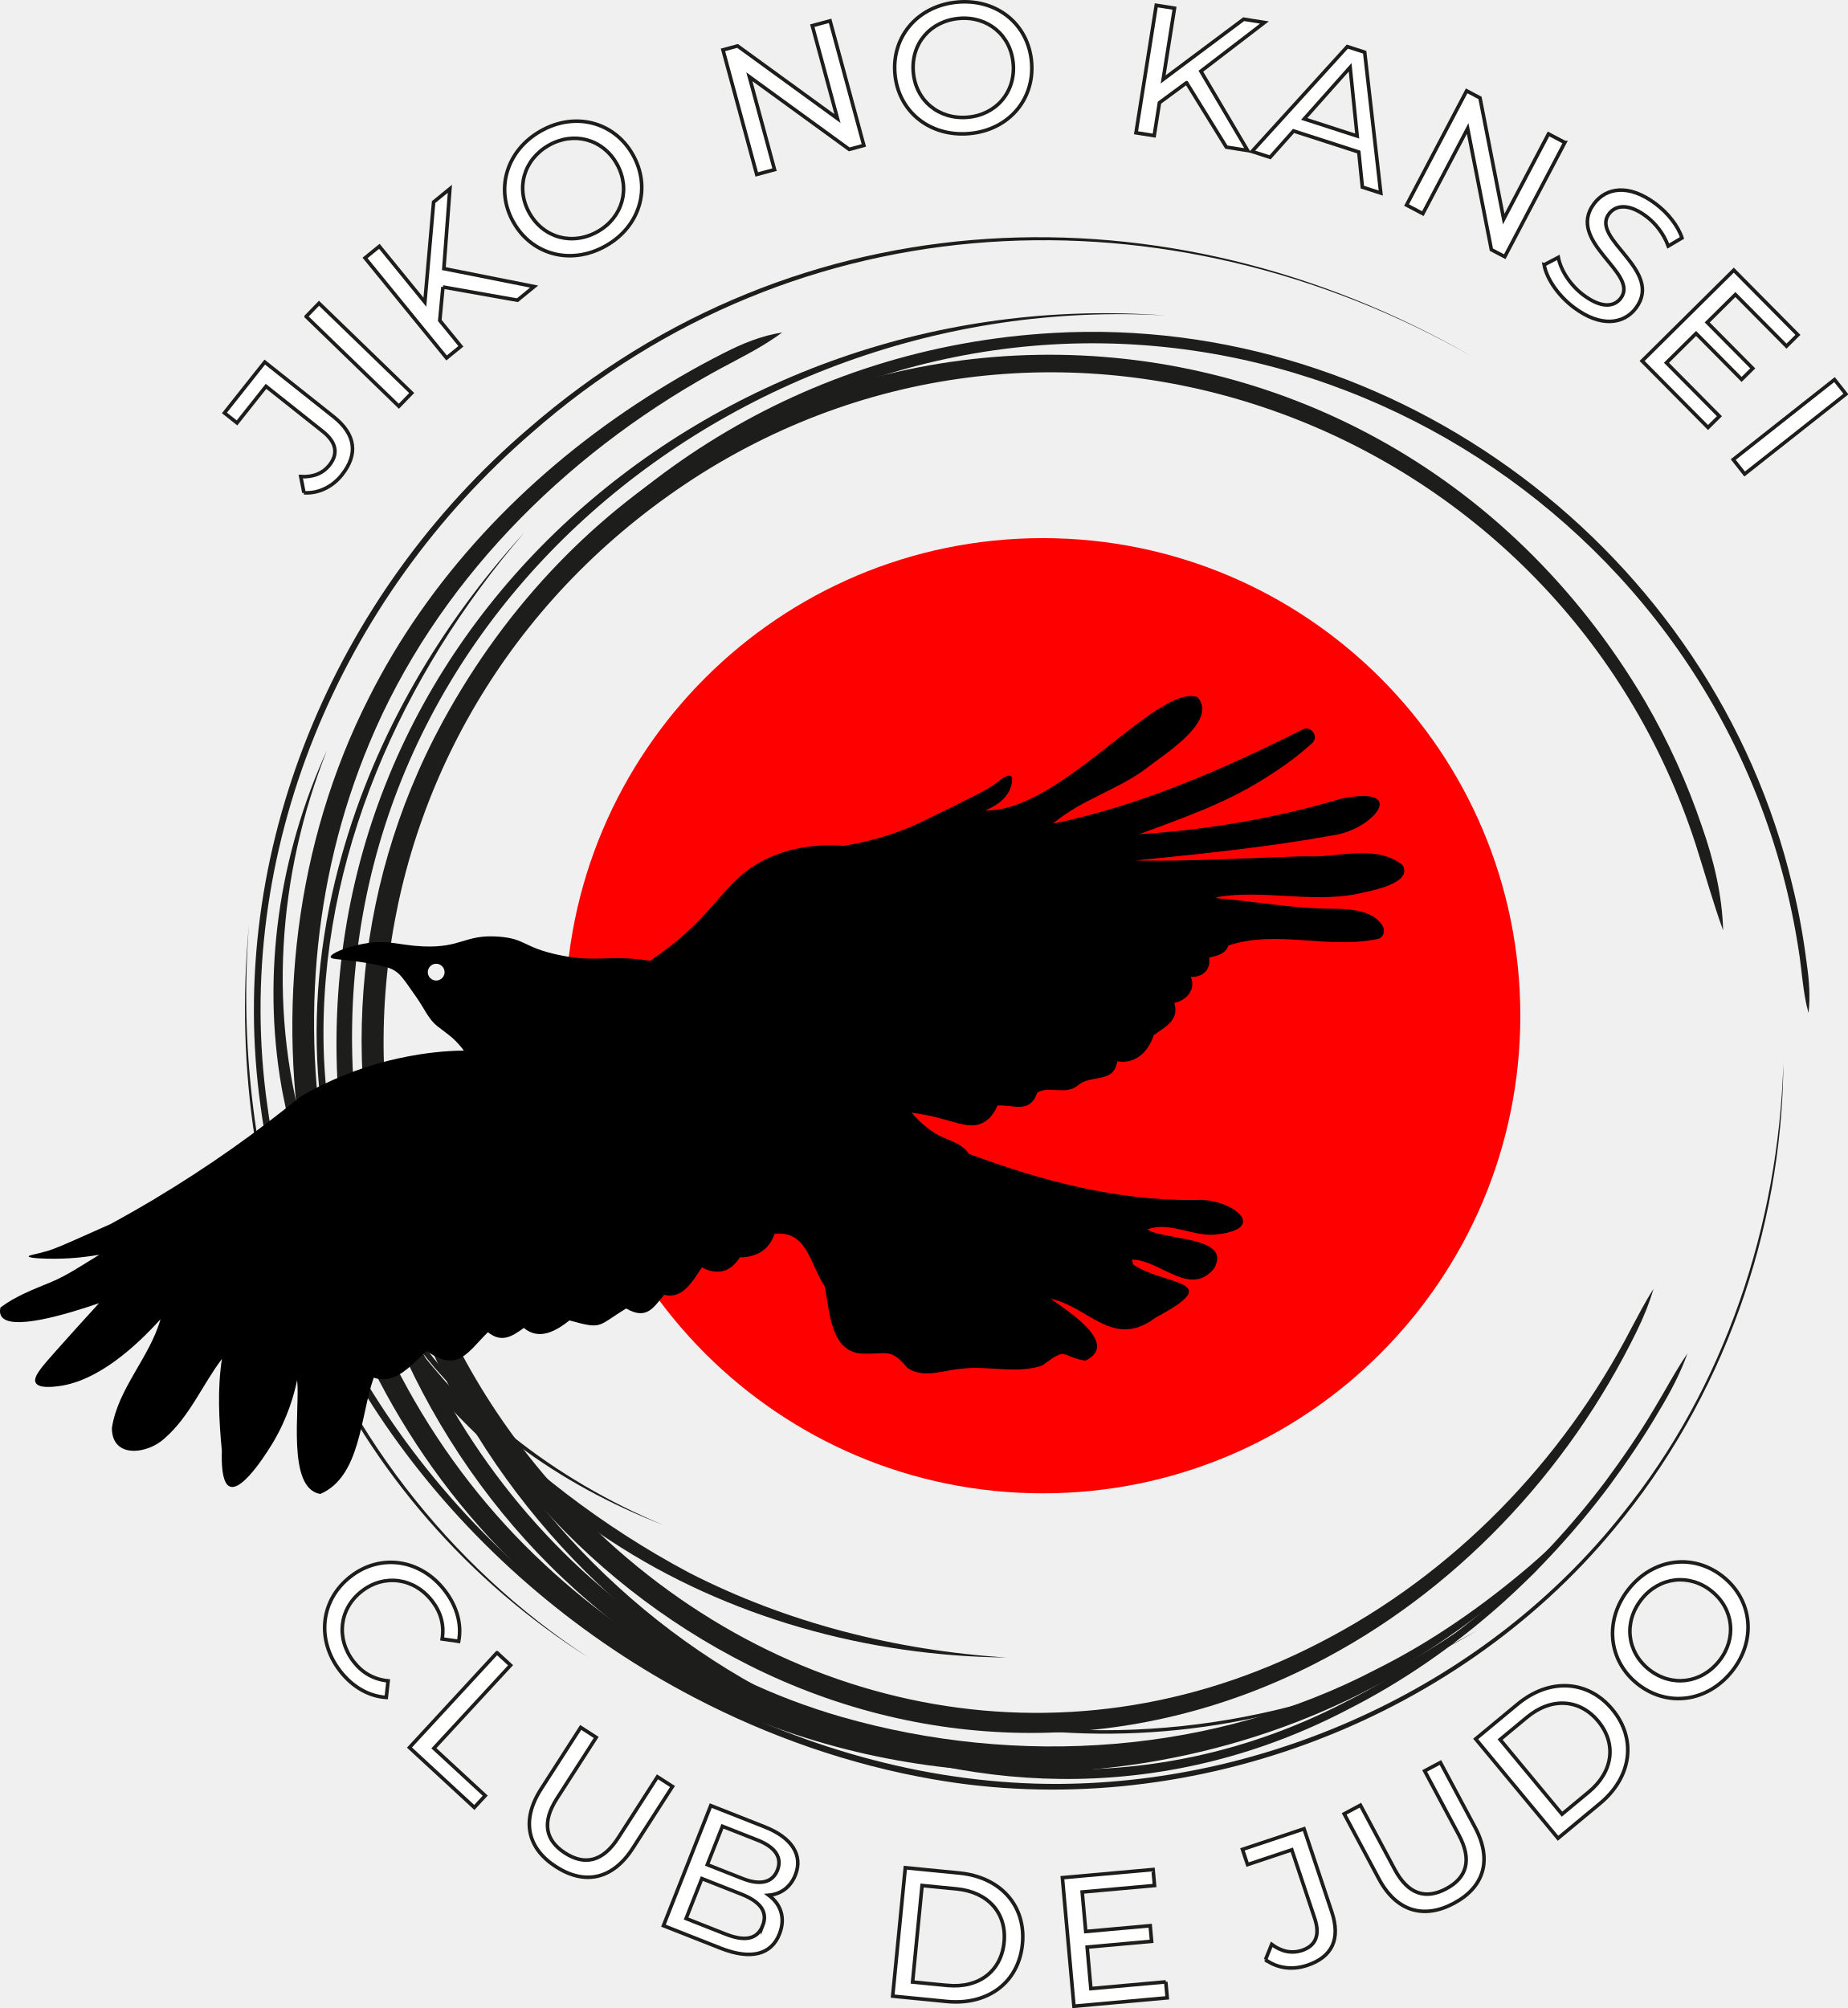
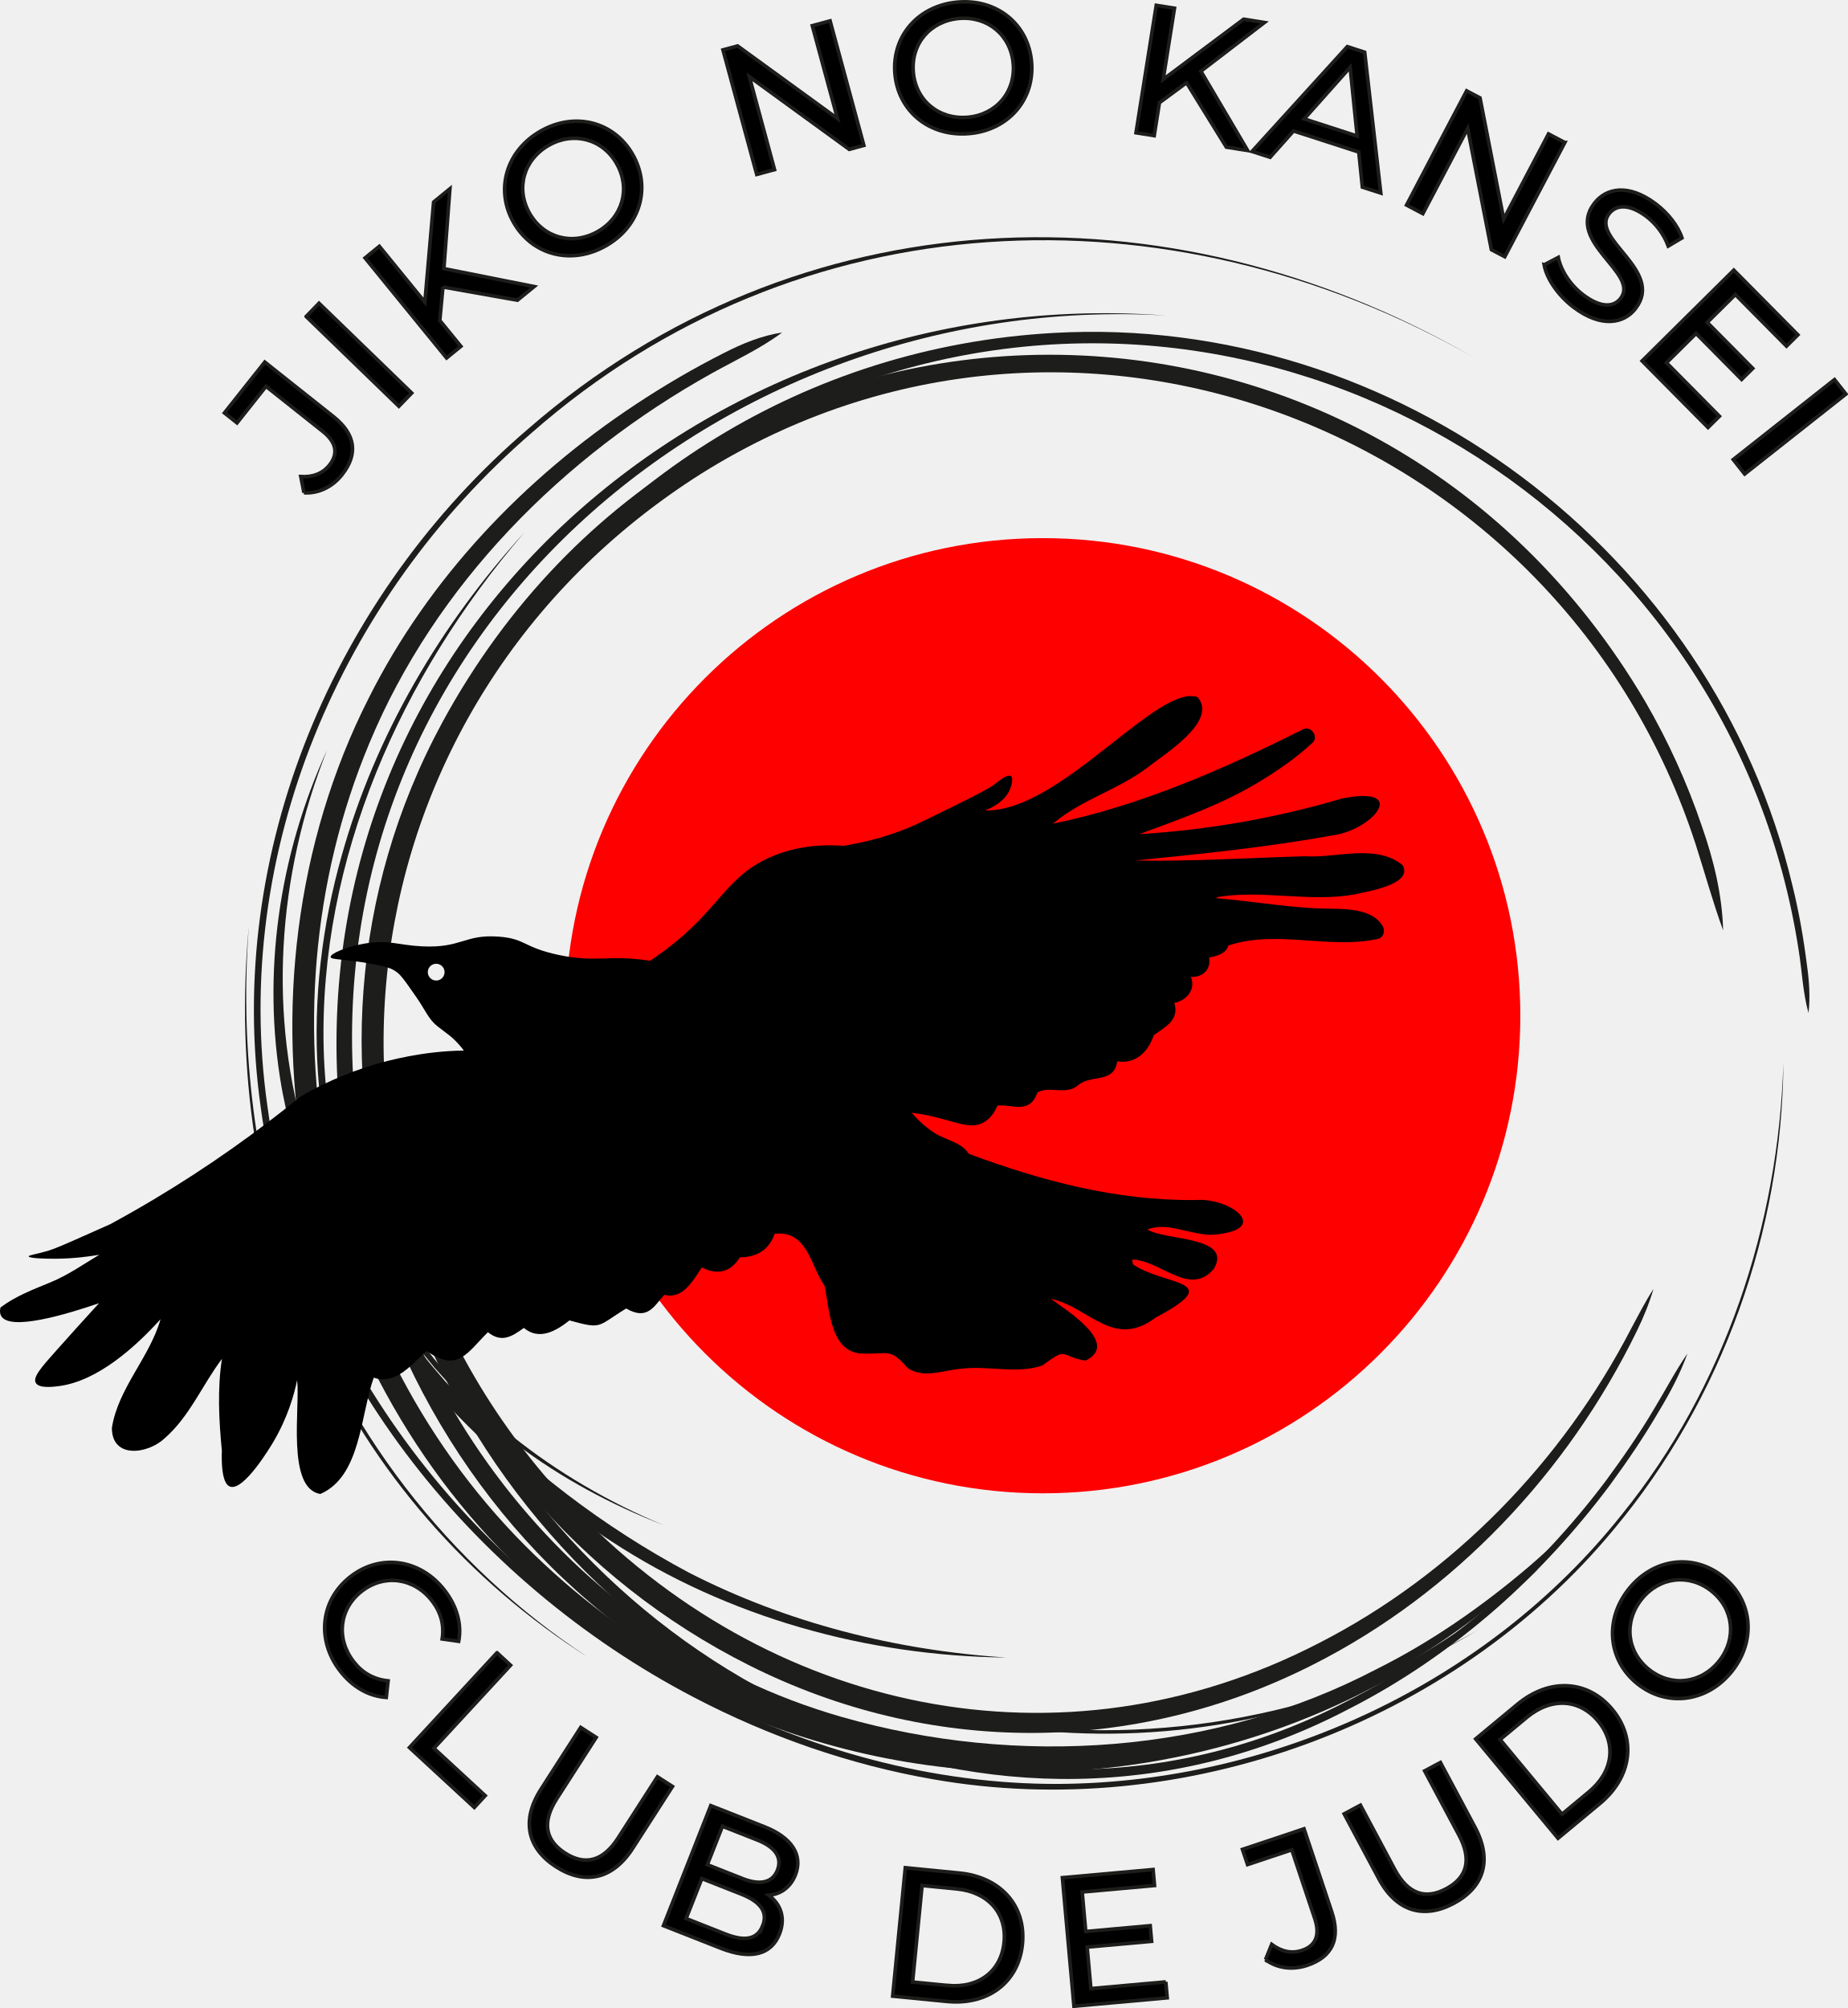
<svg xmlns="http://www.w3.org/2000/svg" viewBox="126.36 557.55 733.35 796.9">
  <defs>
    <style>
      .cls-1 {
        fill: red;
      }

      .cls-2 {
        stroke: #1d1d1b;
-         fill: white;
        stroke-miterlimit: 10;
        stroke-width: 1.42px;
      }

      .cls-3 {
        fill: #1d1d1b;
      }
    </style>
  </defs>
  <g id="pincelada">
    <g>
      <path class="cls-3" d="M810.28,926.82c-4.1-11.23-7.26-22.8-10.91-34.16-53.34-164.43-246.74-239.92-394.66-147.14-143.8,90.9-169.29,284.68-52.26,408.73,78.23,82.92,195.02,108.39,297.56,55.29,53.07-27.18,96.48-71.95,123.8-124.82,2.84-5.28,5.56-10.63,8.83-15.66-1.73,5.78-3.98,11.37-6.65,16.78-27.39,56.12-72.46,103.99-128.39,132.29-71.11,36.17-152.45,36.12-223.75.4-136.9-68.66-195.65-238.26-121.89-374.37,103.76-190.8,367.32-195.26,477.44-8.12,9.08,15.68,16.65,32.3,22.45,49.46,4.65,13.25,8.05,27.21,8.42,41.3h0Z" />
      <path class="cls-3" d="M844.16,959.61c-2.31-8.29-2.56-16.7-3.94-25.11-25.73-167.38-194.39-276.83-357.54-229.71-162.42,46.83-250.26,226.69-182.42,382.6,59.11,137.16,221.94,217.48,360.44,145.44,20.68-10.4,40.09-23.7,57.61-38.8,16.69-14.46,31.95-30.98,45.26-48.61,6.86-9.3,13.56-18.99,19.42-28.95,4.4-7.23,8.27-14.73,13.12-21.78-2.87,8.05-6.91,15.58-11.3,22.87-5.84,10.05-12.52,19.86-19.39,29.25-13.32,17.84-28.61,34.58-45.35,49.25-17.61,15.36-37.15,28.91-57.98,39.52-140.48,73.96-305.82-6.92-366.2-146.3-79.71-182.94,50.64-388.44,248.62-399.6,136.05-7.7,261.89,86.97,293.28,219.37,2.55,10.26,4.41,20.92,5.73,31.42.91,6.33,1.37,12.75.63,19.15h0Z" />
      <path class="cls-3" d="M710.51,698.95c-120.39-68.36-267.29-62.57-373.08,30.34-76.06,65.65-119.28,166.83-104.93,267.26,13.45,99.73,82.52,186.29,170.61,232.28,44.08,23.18,93.6,36.91,143.55,36.69,85.3-.54,170.15-39.88,223.4-106.93,40.86-50.37,62.17-114.8,64.12-179.31-.4,66.77-24.27,133.65-67.09,184.97-64.17,77.74-171.26,116.88-270.48,99.42-32.92-5.73-65.15-16.98-94.76-32.47-88.88-46.32-158.68-133.62-172.02-234.3-14.31-101.11,29.31-203.45,106.22-269.21,106.95-93.02,253.59-98.28,374.45-28.75h0Z" />
      <path class="cls-3" d="M436.79,689.51c-8.81,6.52-18.45,10.93-27.91,16.19-59.19,32.96-109.74,83.82-135.93,146.82-46.08,110.12-18.08,244.75,69.71,326.03,80.61,75.23,197.11,96.44,300.07,58.39,4.08-1.66,9.04-3.44,13.06-5.23,0,0,7.36-3.25,7.36-3.25l1.84-.81c2.72-1.3,6.33-3.14,9.03-4.44,20.27-10.35,39.56-23.15,56.93-37.85,0,0,6.15-5.24,6.15-5.24-19.54,18.48-41.69,34.54-65.63,46.95-26.31,13.91-54.91,23.65-84.19,28.98-89.24,16.43-183.28-9.92-250.02-71.66-46.61-42.51-77.6-100.48-89.46-162.27-12-62.95-4.19-130.16,24.9-187.51,23.82-47.54,61.72-87.35,105.9-116.53,11.32-7.49,23.03-14.36,35.14-20.47,7.29-3.73,14.85-6.84,23.06-8.11h0Z" />
      <path class="cls-3" d="M589.16,682.77c-177.42-10.32-337.8,128.15-322,311.29,9.35,112.01,83.69,213.44,193.32,244.89,69.74,19.95,147.62,14.88,212.28-19.01,21.73-10.82,42.11-25.06,60.57-40.8,9.29-7.98,18.01-16.62,26.37-25.62-39.05,47.45-94.02,82.22-154.1,96.43-84.53,18.43-178.73.86-245.09-56.44-58.2-49.43-94.15-122.99-99.71-198.94-14.4-185.71,148.17-325.48,328.35-311.8h0Z" />
      <path class="cls-3" d="M256.12,855.36c-19.71,49.63-23.63,105.39-7.62,156.54,22.93,73.17,84.54,134.21,151.22,169.73,38.89,19.94,82.19,30.92,126.06,33.73-54.9-.55-110.67-15.85-156.93-46.23-46.29-30.2-86.99-70.85-111.43-120.89-5.45-11.08-9.96-23.12-13.62-34.92-1.01-3.89-2.26-8.2-3.21-12.09-.51-2.71-2.05-9.58-2.48-12.25-7.89-45.03-.99-92.16,18.01-133.63h0Z" />
      <path class="cls-3" d="M225.1,925.47c-3.37,45.32,1.63,91.44,15.82,134.66,20.56,63.35,63.34,118.76,119.01,155.23-47.51-30-85.98-74-108.89-125.35-22.97-51.29-31.13-108.73-25.95-164.54h0Z" />
      <path class="cls-3" d="M393.29,1194.38c38.96,23.41,82.39,39.71,127.37,46.49,65.82,10.16,134.56-3.1,192.19-36.39-48.18,28.91-104.78,43.46-160.95,40.8-56.14-2.57-111.1-21.15-158.61-50.9h0Z" />
      <path class="cls-3" d="M334.32,769.06c-48.69,56.51-81.43,129.38-79.49,204.8,1.03,35.38,10.03,71.01,28.67,101.29,24.03,40.3,63.23,69.64,106.1,87.62-20.61-8-40.52-18.67-58.19-32.02-6.72-5.02-13.71-10.99-19.74-16.85-1.32-1.35-3.95-3.9-5.27-5.23-1.59-1.62-5.85-6.47-7.5-8.24-1.79-2.15-5.33-6.6-7.01-8.67-1.29-1.84-5.15-7.13-6.51-9.06-1.4-2.19-4.6-7.36-5.92-9.45-1.07-1.77-2.54-4.67-3.6-6.51-27.89-51.97-29.67-113.85-13.81-169.87,13.36-47.62,39.08-91.34,72.27-127.82h0Z" />
    </g>
  </g>
  <g id="Círculo">
    <circle class="cls-1" cx="540.23" cy="960.65" r="189.54" />
  </g>
  <g id="Jiko">
    <g id="Jiko-2" data-name="Jiko">
      <g>
        <path class="cls-2" d="M247,753.11l-1.26-6.42c4.82.28,8.71-1.21,11.4-4.59,3.59-4.53,2.71-9.06-2.68-13.34l-22.52-17.88-11.51,14.5-4.99-3.96,16.01-20.17,27.22,21.61c8.94,7.09,9.9,14.95,3.39,23.15-3.78,4.76-9.3,7.48-15.07,7.1Z" />
        <path class="cls-2" d="M247.88,683.15l5.09-5.25,36.79,35.62-5.09,5.26-36.79-35.62Z" />
        <path class="cls-2" d="M302.16,671.44l-1.25,13.29,8.37,10.26-5.67,4.62-32.36-39.69,5.67-4.62,18.07,22.17,3.47-39.73,6.46-5.27-2.39,31.68,35.83,7.13-6.63,5.41-29.57-5.24Z" />
        <path class="cls-2" d="M330.19,645.82c-7.42-13.03-2.91-28.48,10.76-36.26,13.54-7.71,29.09-3.76,36.55,9.33,7.45,13.1,2.91,28.48-10.63,36.19-13.67,7.78-29.25,3.77-36.67-9.26ZM371.13,622.51c-5.61-9.85-17.11-12.9-26.97-7.29-9.98,5.68-13.23,17.13-7.62,26.98,5.61,9.85,17.11,12.9,27.09,7.22,9.85-5.61,13.1-17.06,7.49-26.91Z" />
        <path class="cls-2" d="M455.82,565.83l13.4,49.43-5.79,1.57-39.65-28.82,9.99,36.86-7.06,1.91-13.4-49.43,5.79-1.57,39.65,28.82-9.99-36.86,7.06-1.91Z" />
        <path class="cls-2" d="M481.55,586.74c-1.25-14.95,9.35-27.06,25.02-28.37,15.53-1.29,27.97,8.83,29.22,23.85,1.25,15.02-9.35,27.06-24.87,28.35-15.68,1.3-28.12-8.89-29.37-23.84ZM528.5,582.83c-.94-11.3-10.09-18.91-21.39-17.97-11.45.95-19.21,9.97-18.27,21.27.94,11.3,10.09,18.91,21.54,17.96,11.3-.94,19.07-9.96,18.13-21.26Z" />
        <path class="cls-2" d="M597.28,590.39l-10.74,7.92-2.08,13.08-7.22-1.15,8.04-50.58,7.23,1.15-4.49,28.25,31.95-23.89,8.24,1.31-25.22,19.33,18.56,31.47-8.45-1.34-15.79-25.55Z" />
        <path class="cls-2" d="M665.66,617.89l-25.9-8.37-9.3,10.45-7.17-2.32,37.82-41.6,6.89,2.23,6.39,55.89-7.31-2.36-1.42-13.92ZM665.02,611.54l-2.79-27.28-18.23,20.48,21.02,6.8Z" />
        <path class="cls-2" d="M747.44,614.11l-23.84,45.32-5.31-2.79-9.42-48.1-17.78,33.8-6.47-3.41,23.84-45.32,5.31,2.79,9.41,48.1,17.78-33.8,6.47,3.41Z" />
        <path class="cls-2" d="M739.25,662.64l5.59-2.93c.97,5.03,4.68,10.94,9.94,14.89,7.07,5.32,12.18,4.86,14.86,1.29,7.52-10-22.02-22.33-10.59-37.53,4.75-6.31,13.7-8,24.46.09,4.8,3.61,8.8,8.63,10.43,13.52l-5.45,3.23c-1.85-4.96-5.09-9.05-8.72-11.78-6.96-5.23-12.14-4.55-14.82-.99-7.52,10,21.98,22.39,10.67,37.41-4.7,6.26-13.78,7.85-24.6-.28-6.26-4.71-10.81-11.43-11.8-16.93Z" />
        <path class="cls-2" d="M808.79,722.73l-4.52,4.48-26.16-26.41,36.39-36.04,25.44,25.68-4.52,4.48-20.29-20.48-11.18,11.07,18.07,18.24-4.42,4.38-18.07-18.25-11.75,11.64,21.01,21.21Z" />
        <path class="cls-2" d="M854.47,708.2l4.53,5.74-40.19,31.73-4.53-5.74,40.19-31.73Z" />
      </g>
    </g>
  </g>
  <g id="Club">
    <g>
      <path class="cls-2" d="M265.47,1183.24c11.97-9.27,27.79-6.9,37.33,5.42,4.84,6.25,6.91,13.34,5.61,20.27l-6.55-.94c.88-5.68-.58-10.66-4.03-15.11-7.08-9.14-18.91-10.8-27.88-3.85-8.97,6.94-10.32,18.82-3.24,27.96,3.45,4.45,7.97,7.06,13.69,7.63l-.73,6.58c-7.03-.48-13.44-4.21-18.32-10.51-9.5-12.26-7.84-28.17,4.13-37.44Z" />
      <path class="cls-2" d="M323.62,1213.46l5.38,4.96-30.43,32.95,20.37,18.81-4.32,4.68-25.75-23.77,34.74-37.63Z" />
      <path class="cls-2" d="M341.09,1267.59l15.75-24.49,6.15,3.96-15.59,24.25c-6.13,9.54-4.53,16.65,3.22,21.64,7.75,4.99,14.96,3.53,21.09-6.01l15.59-24.24,5.97,3.84-15.75,24.49c-8.03,12.49-19.1,14.68-30.48,7.36-11.32-7.28-13.98-18.3-5.95-30.79Z" />
      <path class="cls-2" d="M435.73,1325.06c-3.22,8.17-11.26,10.42-23.31,5.67l-22.73-8.96,18.77-47.64,21.37,8.42c10.96,4.32,15.26,11.36,12.23,19.05-2.04,5.17-6.11,7.73-10.58,8.09,4.79,3.61,6.74,9.02,4.25,15.35ZM429.07,1321.81c2.17-5.51-.94-9.57-8.5-12.55l-15.65-6.17-6.25,15.85,15.65,6.17c7.55,2.98,12.57,2.21,14.75-3.31ZM413.1,1282.33l-6.01,15.24,13.95,5.5c6.94,2.74,11.91,1.71,13.89-3.33,1.98-5.04-.94-9.18-7.88-11.91l-13.95-5.5Z" />
      <path class="cls-2" d="M485.67,1298.78l21.48,2.11c16.38,1.61,26.5,13.04,25.01,28.19s-13.64,24.38-30.02,22.77l-21.48-2.11,5.01-50.96ZM502.32,1345.48c12.59,1.24,21.43-5.68,22.56-17.11,1.12-11.43-6.2-19.94-18.79-21.18l-13.76-1.35-3.77,38.3,13.76,1.35Z" />
      <path class="cls-2" d="M589.06,1344.07l.57,6.34-37.02,3.33-4.59-51.01,36-3.23.57,6.34-28.71,2.58,1.41,15.67,25.58-2.3.56,6.19-25.58,2.3,1.48,16.47,29.73-2.67Z" />
      <path class="cls-2" d="M628.64,1335.27l2.45-6.06c3.89,2.87,7.96,3.74,12.05,2.37,5.48-1.83,7.21-6.11,5.04-12.63l-9.11-27.27-17.56,5.86-2.02-6.04,24.43-8.16,11.01,32.96c3.62,10.83.13,17.93-9.8,21.24-5.76,1.92-11.87,1.19-16.5-2.28Z" />
      <path class="cls-2" d="M673.58,1303.09l-13.72-25.68,6.45-3.45,13.58,25.43c5.34,10,12.34,12.07,20.47,7.73,8.13-4.34,10.37-11.34,5.02-21.34l-13.58-25.42,6.26-3.34,13.72,25.68c7,13.1,3.53,23.83-8.41,30.21-11.87,6.34-22.79,3.3-29.78-9.8Z" />
      <path class="cls-2" d="M712.05,1247.67l16.61-13.78c12.67-10.51,27.92-9.66,37.63,2.06,9.71,11.71,7.73,26.85-4.94,37.36l-16.61,13.78-32.69-39.42ZM756.96,1268.7c9.74-8.08,11.04-19.23,3.71-28.07-7.33-8.84-18.53-9.63-28.28-1.55l-10.64,8.83,24.57,29.62,10.64-8.83Z" />
      <path class="cls-2" d="M776.32,1225.85c-11.74-9.33-13.31-25.34-3.53-37.65,9.69-12.2,25.59-14.33,37.39-4.96,11.8,9.38,13.31,25.34,3.62,37.54-9.78,12.31-25.74,14.4-37.48,5.07ZM805.62,1188.96c-8.88-7.05-20.69-5.6-27.74,3.28-7.14,8.99-5.89,20.82,2.98,27.88,8.88,7.05,20.69,5.6,27.83-3.39,7.06-8.88,5.8-20.71-3.07-27.76Z" />
    </g>
  </g>
  <g id="Ala2">
    <path d="M477.05,998.56c4.01.27,8.35-.09,15.96,1.33,11.9,2.22,17.86,6.21,23.56,3.21,3.03-1.59,4.71-4.47,5.67-6.79,6.26-.51,12.8,3.55,15.87-5.2,0,0,0,0,0,0,4.63-2.75,11.38,1.24,16.08-2.82,5.19-4.54,14.27-.51,15.61-9.55,7.24,1.26,12.39-3.85,14.46-10.33,4.5-3.35,10.25-5.9,8.2-12.83,4.95-1.01,8.61-5.4,6.54-10.36,4.52.32,8.12-2.81,7.25-7.64,3.16-.73,6.48-1.32,7.7-4.81,19.24-6.38,39.75,1.65,59.31-2.61,2.17-.48,2.95-3.09,1.99-4.88-3.59-6.68-13.6-7.03-20.17-7.1-15.44-.03-30.78-2.93-46.17-4.2,0,0,.02-.01.03-.02.03.02.92-.5.76-.43,17.84-2.93,36.37,2.18,54.34-1.02,5.05-1.2,23.46-4,18.98-11.66-10.7-8.55-26.04-2.68-38.66-3.49-22.36.65-45.51,2.11-67.47,1.7,26.05-2.61,52.34-5.26,78.12-9.93,16.29-2.03,31.1-20.13,3.86-14.66-26.15,7.76-53.04,12.42-80.28,14.13,16.63-6.18,33.36-11.97,48.53-21.37,6.99-4.32,13.83-9.05,19.87-14.63,3.11-2.24-.11-7.48-3.73-5.49-31.44,15.78-64.39,30.21-98.97,37.33,11.05-9.47,25.72-13.37,37.32-22.15,6.69-5.32,28.35-18.49,20.05-28.1-15.96-5.42-54.63,45.78-84.28,44.98,2.75-1.07,8.27-3.72,10.09-9.04.21-.61,1.23-3.79.12-4.58-1.36-.97-5.1,2.15-6.23,3.07-2.67,2.16-11.39,6.42-28.82,14.92-6.83,3.33-17.1,7.37-31.32,9.68-13.68-.99-23.23,1.88-29.36,4.61-19.29,8.61-20.15,22.86-47.51,41.02-3.77,2.5-5.2,3.22-5.73,5.17-4.57,16.78,71.01,52.67,98.43,54.53Z" />
  </g>
  <g id="Ala1">
    <path d="M310.37,974.49c-15.94.16-29.84,3.92-34.75,5.35-12.67,3.7-22.74,8.68-29.93,12.86-16.93,13.8-36.28,27.71-58.24,40.82-5.82,3.47-11.59,6.75-17.28,9.84-.43.19-9.8,4.36-10.68,4.75-7.52,3.34-11.34,5.03-14.23,5.88-4.65,1.37-7.54,1.65-7.5,2.17.05.77,6.49.97,10.75.93,7.27-.06,13.22-.87,17.27-1.58-6.14,3.66-12.3,8.04-19.48,10.99-6.95,2.86-13.95,5.54-19.76,9.95-.35,1.5-.17,2.58.3,3.39,3.55,6.08,26.01-.71,38.82-5.1-6.47,7.07-12.13,13.36-16.84,18.65-6.1,6.84-9.46,10.69-8.29,12.91,1.26,2.4,7.1,1.62,9.31,1.33,15.51-2.06,30.52-15.79,40.23-26.53-4.33,15.23-16.83,27.36-19.3,43.11-.02,12.48,14.37,10.39,20.98,4.11,9.89-8.64,14.9-21.14,22.69-31.47-1.84,12.04-1.19,24.27-.03,36.39-.35,11.5,1.83,13.78,3.27,14.29,5.45,1.91,16.09-15.92,17.17-17.74,5.74-9.73,8.24-18.75,9.44-24.51,1.26,10.51-4.35,43.04,9.23,45.16,16.13-6.99,15.86-31.39,21.18-46.15,8.97,3.06,15.05-5.45,21-10.58,12.42,8.74,16.1.6,24.31-7.45,5.39,4.27,9.39,1.84,14.26-1.7,6.15,5.13,12.89,1.15,18.11-2.99,13.29,3.7,10.88,2.33,22.51-4.73,8.53,4.97,11.14-1.07,15.12-5.41,7.42,1.91,11.42-5.76,14.92-10.88,6.14,3.16,11.35,1.95,15.08-3.99,2.09,0,6.8-.33,10.35-3.7,0,0,2.41-2.29,3.43-5.67,2.45-8.06-18.5-30.98-52.5-49.96-20.14-11.24-41.86-23.03-70.91-22.74Z" />
  </g>
  <g id="Torso">
    <path d="M314.78,982.6c-.26-.7-1.83-5.24-5.48-9.61-1.25-1.49-2.58-2.79-3.01-3.19-1.63-1.49-3.19-2.53-6.24-4.91-3.6-2.81-4.82-6.38-8.38-11.51-5.51-7.93-6.46-9.24-8.81-10.69-2.07-1.27-4.51-1.75-9.31-2.66-10.65-2.02-15.77-1.49-15.96-2.66-.22-1.35,6.21-4.08,13.3-5.32,9.68-1.69,13.59.64,23.21,1.08,15.59.71,16.68-4.89,30.26-3.86,10.65.81,9.65,4.23,23.5,7.21,15.34,3.29,19.8-.21,36.51,2.37,8.54,1.32,14.27,3.3,23.53,6.5,42.49,14.69,70.85,38.28,75.95,47.38.43.77,2.27,4.25,5.79,8.04,2.93,3.16,5.82,5.24,7.7,6.46,4.33,2.78,10.68,3.61,13.57,8.24,28.98,10.79,58.64,18.63,89.77,18.33,14.04-1.17,30.89,11.8,7.26,13.77-8.62.44-18.02-5.37-26.17-2.08,7,4.47,33.82,2.58,26.45,15.47-9.54,11.73-21.69-3.7-32.67-3.49,0,0,0,.01,0,.02.31.52.46,1.16.4,1.78,12.79,8.8,37.67,5.96,9.19,21.12-16.97,12.76-26.21-4-41.67-7.39,6.13,4.54,27.71,17.88,13.65,24.55-10.12-1.67-6.76-5.83-16.95,1.86-10.2,3.61-21.79-.06-32.41,1.36-6.99.55-14.87,4.07-21.27-.38-6.66-7.81-7.57-5.44-17.19-5.63-13.48.09-13.61-17.23-15.65-26.82-5.73-8.38-6.81-22.13-19.85-20.76-11.13,1.17-44.71-3.63-71.12-18.04-28.45-15.52-45.89-41.24-47.88-46.55ZM299.48,946.69c1.84,0,3.33-1.49,3.33-3.33s-1.49-3.33-3.33-3.33-3.33,1.49-3.33,3.33,1.49,3.33,3.33,3.33Z" />
  </g>
</svg>
